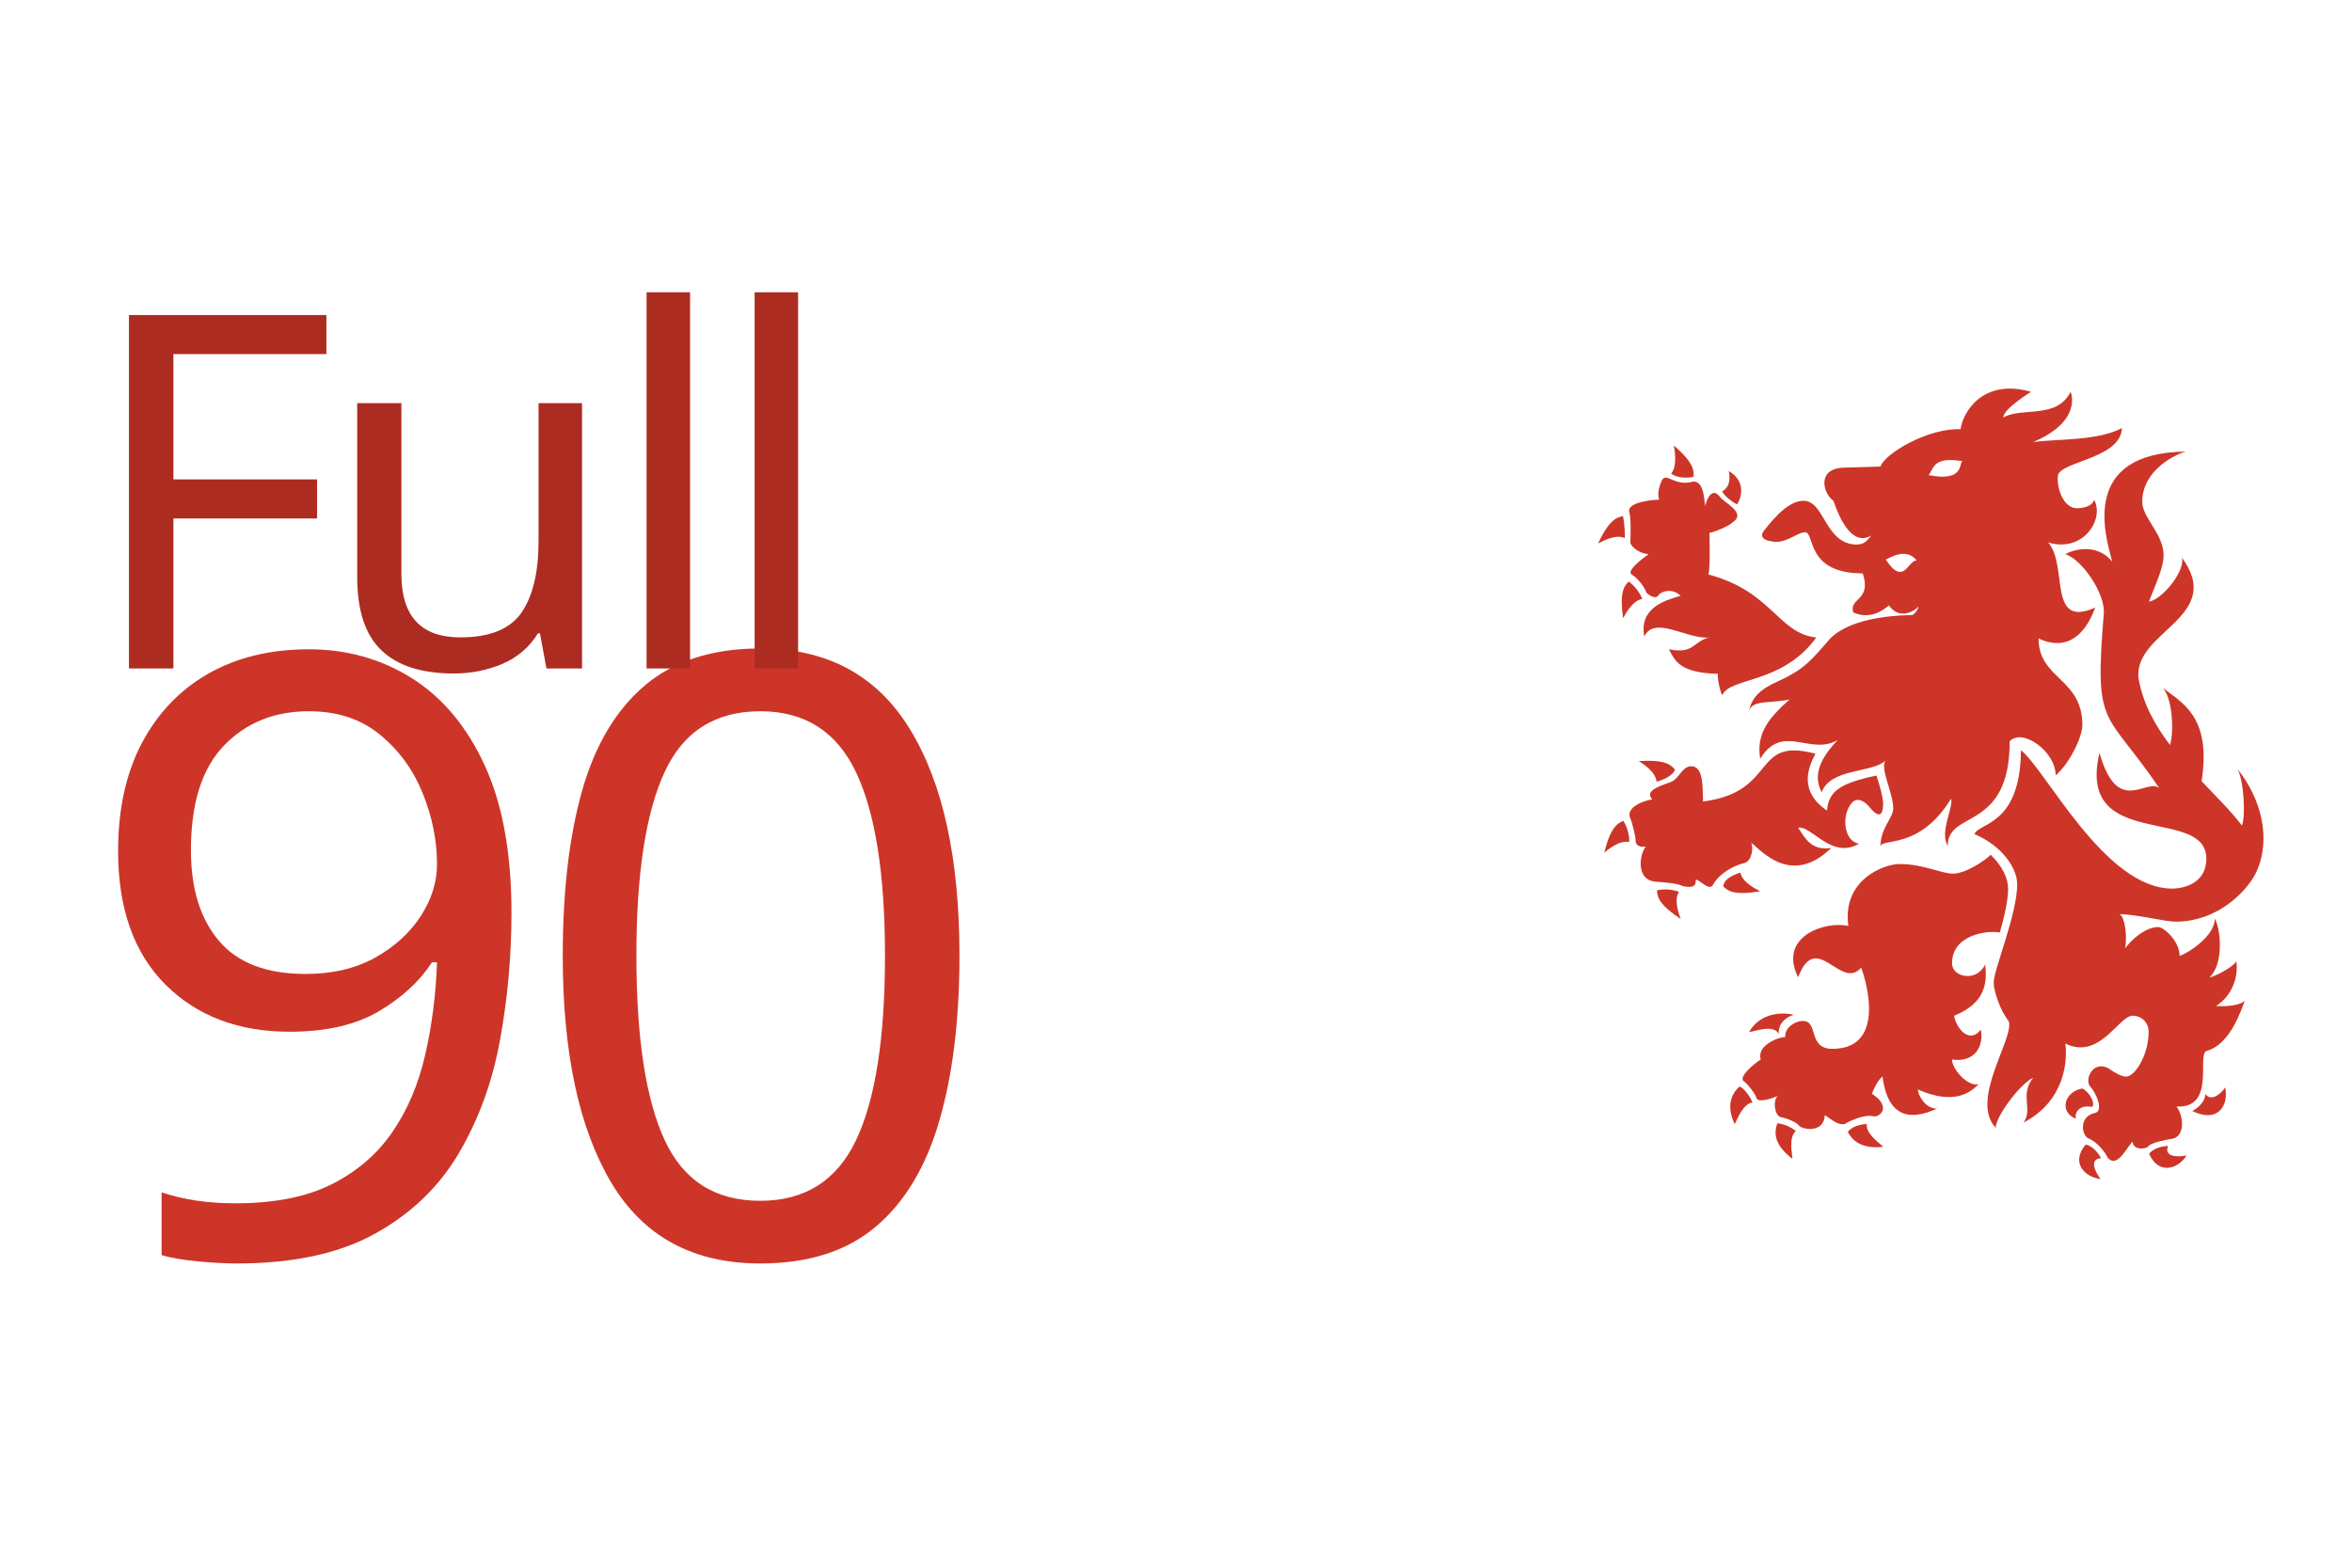
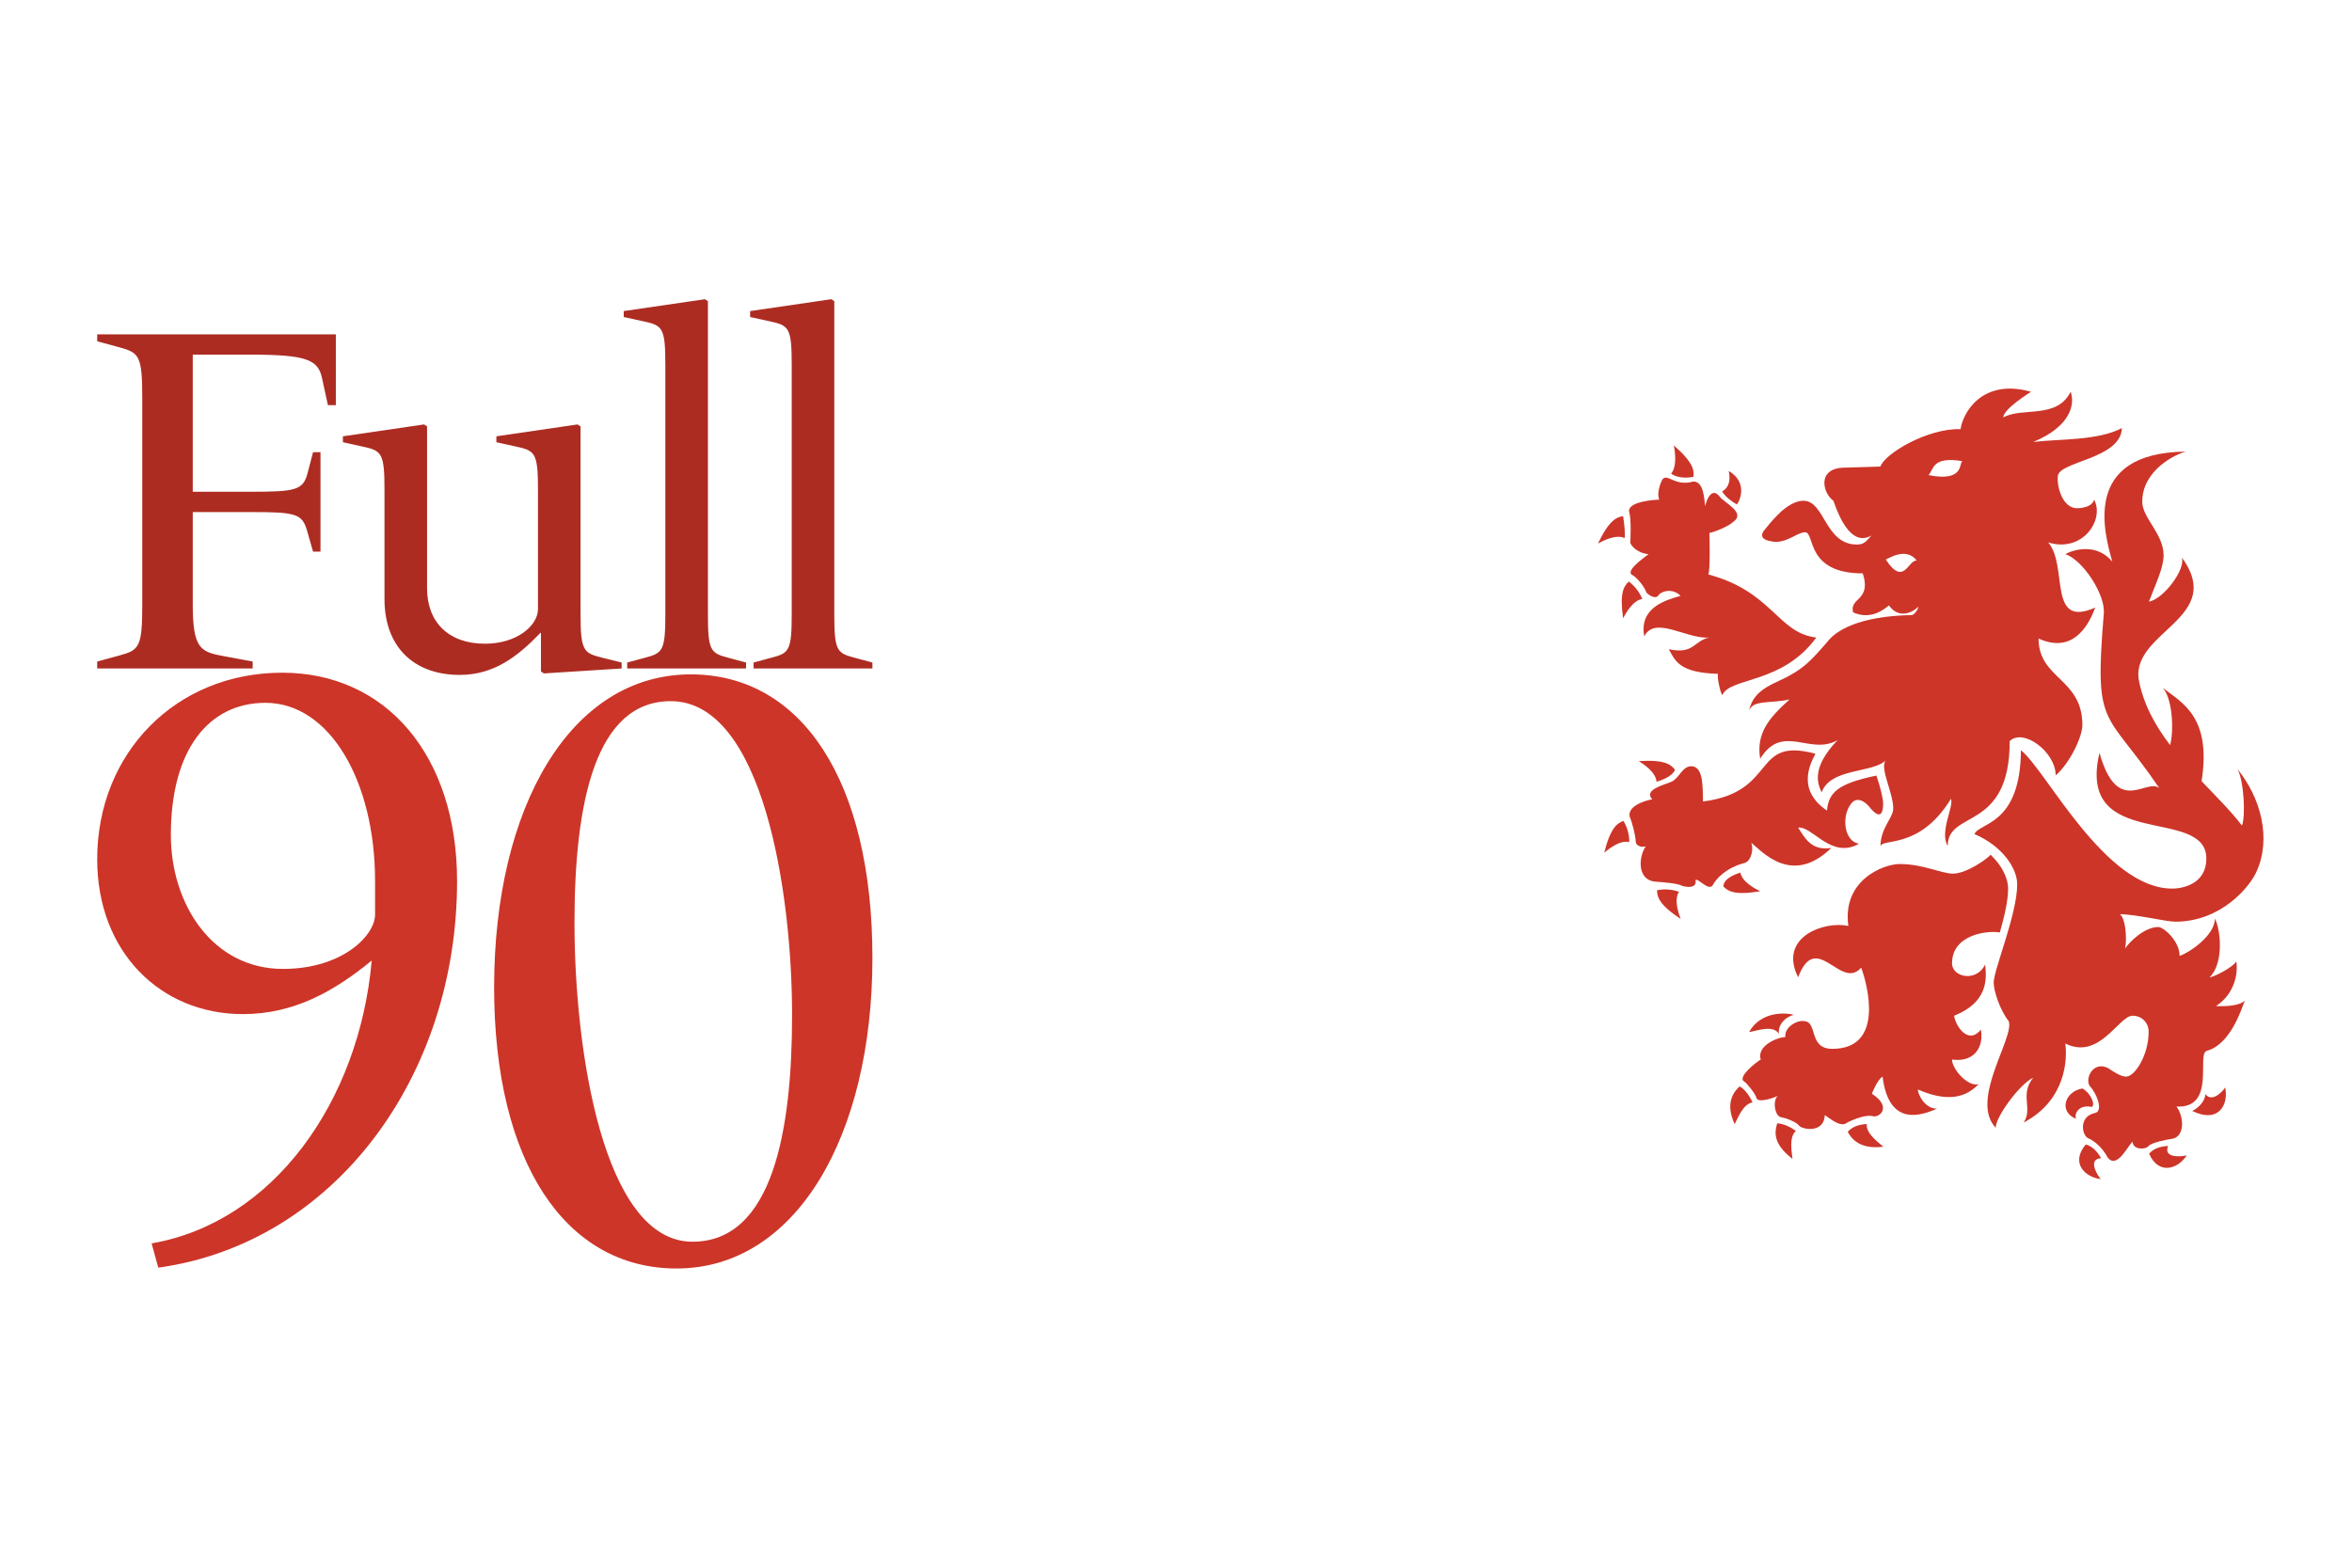
<svg xmlns="http://www.w3.org/2000/svg" width="1500" height="1000" viewBox="0 0 396.875 264.583" version="1.1" id="svg1">
  <defs id="defs1" />
  <g id="layer1">
    <g id="g1" transform="translate(-1.537188,8.992416)">
      <g id="g2" transform="matrix(1.627496,0,0,1.627496,-35.08993,-6.641366)" style="stroke-width:0.614">
        <g id="g3" transform="matrix(0.9220283,0,0,0.9220283,2.540561,6.502477)" style="stroke-width:0.666">
-           <text xml:space="preserve" style="font-style:normal;font-variant:normal;font-weight:normal;font-stretch:normal;font-size:94.113px;line-height:1.1;font-family:'LeMonde Livre';-inkscape-font-specification:'LeMonde Livre';letter-spacing:-3.74px;fill:#cd3529;fill-opacity:1;stroke-width:1;stroke-linecap:round" x="30.23" y="132.543" id="text1">
-             <tspan id="tspan1" style="fill:#cd3529;fill-opacity:1;stroke-width:1" x="30.23" y="132.543">90</tspan>
-           </text>
-           <text xml:space="preserve" style="font-style:normal;font-variant:normal;font-weight:normal;font-stretch:normal;font-size:55.674px;line-height:1.1;font-family:'LeMonde Livre';-inkscape-font-specification:'LeMonde Livre';letter-spacing:-2.213px;fill:#ad2c22;fill-opacity:1;stroke-width:1;stroke-linecap:round" x="30.746" y="66.565" id="text2">
-             <tspan id="tspan2" style="fill:#ad2c22;fill-opacity:1;stroke-width:1" x="30.746" y="66.565">Full</tspan>
-           </text>
+           <path d="m 32.583,88.027 c 0,10.447 7.153,17.411 16.376,17.411 5.835,0 10.352,-2.635 14.493,-6.023 -1.412,15.905 -11.105,29.457 -24.752,31.81 l 0.753,2.729 c 19.764,-2.729 33.598,-21.458 33.598,-43.48 0,-14.023 -7.905,-23.434 -19.67,-23.434 -11.952,0 -20.799,9.035 -20.799,20.987 z m 8.282,-2.729 c 0,-9.694 4.329,-14.87 10.635,-14.87 7.247,0 12.329,8.847 12.329,20.046 0,1.318 0,2.635 0,3.765 0,2.353 -3.67,6.117 -10.352,6.117 -7.905,0 -12.611,-7.247 -12.611,-15.058 z m 78.891,13.835 c 0,-19.858 -7.905,-31.904 -20.423,-31.904 -13.552,0 -22.117,14.964 -22.117,35.198 0,19.67 8,31.622 20.517,31.622 13.458,0 22.022,-14.964 22.022,-34.916 z m -9.035,6.4 c 0,12.988 -2.165,25.505 -11.199,25.505 -10.07,0 -13.27,-21.646 -13.27,-35.857 0,-13.552 2.353,-24.94 10.823,-24.94 10.352,0 13.646,21.458 13.646,35.292 z" id="text1" style="-inkscape-font-specification:'LeMonde Livre';fill:#cd3529;stroke-width:1;stroke-linecap:round" aria-label="90" />
+           <path d="m 59.418,36.946 v -7.961 h -26.835 v 0.779 l 2.45,0.668 c 2.283,0.612 2.617,0.946 2.617,5.734 v 23.216 c 0,4.788 -0.334,5.122 -2.617,5.734 l -2.45,0.668 v 0.779 H 50.065 V 65.785 L 46.502,65.117 C 44.163,64.672 43.328,64.171 43.328,59.383 V 48.972 h 6.458 c 5.122,0 5.846,0.167 6.402,2.116 l 0.668,2.338 h 0.835 V 42.235 h -0.835 l -0.612,2.338 c -0.501,1.949 -1.336,2.116 -6.458,2.116 H 43.328 V 31.268 h 6.514 c 6.235,0 7.572,0.557 8.017,2.617 l 0.668,3.062 z M 91.556,66.565 V 65.897 L 89.329,65.34 C 87.325,64.839 86.935,64.616 86.935,60.552 V 39.34 l -0.334,-0.223 -9.131,1.336 v 0.668 l 2.283,0.501 c 2.06,0.445 2.394,0.724 2.394,4.788 v 13.473 c 0,1.837 -2.338,3.897 -5.957,3.897 -4.064,0 -6.514,-2.394 -6.514,-6.235 V 39.34 l -0.334,-0.223 -9.131,1.336 v 0.668 l 2.283,0.501 c 2.06,0.445 2.394,0.724 2.394,4.788 v 12.36 c 0,5.289 3.229,8.518 8.462,8.518 3.841,0 6.514,-2.06 9.075,-4.732 h 0.056 v 4.343 l 0.334,0.223 z m 13.988,0 v -0.668 l -2.06,-0.557 c -1.949,-0.501 -2.227,-0.835 -2.227,-4.899 V 25.255 l -0.334,-0.223 -9.131,1.336 v 0.668 l 2.283,0.501 c 2.06,0.445 2.394,0.724 2.394,4.788 v 28.115 c 0,4.064 -0.278,4.398 -2.227,4.899 l -2.06,0.557 v 0.668 z m 14.211,0 v -0.668 l -2.06,-0.557 c -1.949,-0.501 -2.227,-0.835 -2.227,-4.899 V 25.255 l -0.334,-0.223 -9.131,1.336 v 0.668 l 2.283,0.501 c 2.06,0.445 2.394,0.724 2.394,4.788 v 28.115 c 0,4.064 -0.278,4.398 -2.227,4.899 l -2.06,0.557 v 0.668 z" id="text2" style="-inkscape-font-specification:'LeMonde Livre';fill:#ad2c22;stroke-width:1;stroke-linecap:round" aria-label="Full" />
        </g>
      </g>
      <g fill-rule="evenodd" clip-rule="evenodd" id="g46" transform="matrix(1.100274,0,0,1.100274,220.7293,18.51153)" style="stroke-width:3.119">
        <path d="m 89.589,98.285 c -0.035,-0.955 -0.45,-2.605 -1.042,-4.316 -5.9,1.229 -7.327,2.586 -7.573,5.371 -4.59,-3.113 -2.684,-7.005 -1.769,-8.717 -9.867,-2.673 -5.688,5.85 -17.242,7.324 -0.082,-1.885 0.163,-5.408 -1.803,-5.408 -1.394,0 -1.803,1.801 -3.032,2.375 -1.147,0.491 -4.344,1.229 -2.951,2.704 -1.147,0.164 -4.179,1.146 -3.359,2.949 0.246,0.494 0.819,2.705 0.819,3.525 0,0.49 0.656,0.982 1.557,0.736 -0.982,1.229 -1.557,5.08 1.394,5.408 1.065,0.082 3.523,0.246 4.179,0.656 0.574,0.164 2.294,0.49 2.049,-0.902 0.41,-0.326 1.967,1.721 2.623,0.82 0.491,-0.984 2.048,-2.705 4.917,-3.443 1.065,-0.326 1.394,-2.293 0.983,-3.113 1.638,1.312 6.227,6.721 12.29,0.82 -3.113,0.492 -4.096,-1.639 -5.079,-3.113 2.131,-0.328 5.079,4.916 9.341,2.459 -2.294,-0.328 -2.786,-4.262 -1.147,-6.229 0.983,-1.146 2.294,0 2.786,0.656 1.473,1.803 2.047,1.149 2.059,-0.562 z" fill="#cc222d" id="path34" style="fill:#cd3529;fill-opacity:1;stroke-width:3.119" />
        <path d="m 64.913,81.64 c 1.147,-2.786 9.177,-1.639 14.421,-8.849 -5.899,-0.656 -6.719,-7.047 -16.552,-9.669 0.328,-0.819 0.163,-6.392 0.163,-6.392 0.493,0 2.95,-0.983 3.606,-1.64 2.131,-1.475 -1.434,-2.99 -2.048,-3.933 -1.23,-1.558 -2.049,0.655 -2.212,1.476 -0.165,-0.984 -0.165,-3.771 -1.803,-3.771 -2.868,0.821 -3.934,-1.31 -4.752,-0.326 0,0 -0.983,1.802 -0.492,3.113 -0.819,0 -5.081,0.328 -4.588,1.966 0.327,0.983 0.163,4.425 0.163,4.425 -0.163,0.491 0.984,1.803 2.786,1.967 -1.311,0.983 -3.276,2.458 -2.622,3.114 0.983,0.491 2.13,2.131 2.293,2.785 0,0 1.148,1.147 1.803,0.492 0.328,-0.655 2.131,-1.311 3.442,0 -2.295,0.656 -6.393,1.803 -5.572,6.228 1.639,-3.278 6.555,0.492 9.996,0.165 -2.458,0.491 -2.294,2.623 -6.227,1.802 0.983,1.803 1.639,3.606 7.539,3.77 -0.165,0.491 0.328,2.786 0.656,3.277 z m 38.675,21.305 c 0.738,-1.803 7.049,-1.311 7.131,-12.865 3.852,3.031 12.865,21.224 23.189,21.224 1.803,0 5.244,-0.82 5.244,-4.59 0,-8.193 -19.994,-0.982 -16.389,-16.225 2.785,9.834 7.211,3.769 9.178,5.409 -8.357,-12.292 -9.996,-8.85 -8.521,-26.714 0.328,-2.95 -3.277,-8.359 -5.9,-9.178 1.146,-0.655 4.754,-1.802 7.211,1.146 -1.146,-4.097 -4.916,-16.715 11.309,-16.88 -1.475,0.328 -6.719,2.787 -6.719,7.703 0,2.458 3.275,4.917 3.275,8.194 0,1.922 -1.164,4.265 -2.252,7.125 2.252,-0.405 5.695,-4.994 5.039,-6.797 6.721,9.177 -7.375,11.308 -6.637,18.505 0.648,3.861 2.523,7.24 4.846,10.291 0.645,-2.41 0.316,-7.328 -1.158,-8.803 2.949,2.294 7.553,4.423 5.988,14.339 2.295,2.41 4.543,4.639 6.189,6.803 0.605,-1.475 0.277,-7.047 -0.705,-8.686 3.604,4.426 5.244,10.653 2.949,15.733 -0.984,2.295 -5.408,7.703 -12.455,7.703 -1.477,0 -6.064,-1.146 -8.523,-1.146 0.82,0.49 1.148,3.439 0.82,5.244 0.656,-0.984 2.949,-3.279 5.08,-3.279 0.818,0 3.277,2.131 3.277,4.426 1.477,-0.492 5.408,-3.115 5.408,-5.736 0.984,1.967 1.311,7.047 -0.818,9.014 0.656,0 3.77,-1.639 4.096,-2.459 0.328,1.967 -0.326,5.082 -3.113,6.883 0.656,0 3.279,0.166 4.426,-0.818 -0.49,1.146 -2.131,6.719 -5.9,7.703 -1.475,0.656 1.475,8.85 -4.588,8.521 1.146,1.477 1.311,4.426 -0.492,4.916 -1.148,0.164 -3.441,0.656 -3.77,1.148 -0.656,0.656 -2.457,0.49 -2.457,-0.656 -0.656,0.41 -2.377,4.344 -3.854,2.377 -0.408,-0.82 -1.514,-2.336 -3.031,-2.949 -0.982,-0.656 -1.311,-3.359 1.146,-3.854 1.312,-0.326 0.166,-3.113 -0.818,-4.096 -0.818,-1.146 0.492,-3.934 2.785,-2.785 0.984,0.654 1.969,1.309 2.787,1.309 1.311,0 3.441,-3.275 3.441,-6.881 0,-1.477 -1.146,-2.459 -2.457,-2.459 -2.131,0 -5.082,6.883 -10.326,4.262 0.328,2.293 0.164,8.686 -6.391,12.125 1.475,-2.129 -0.656,-4.26 1.475,-6.881 -2.131,0.984 -5.9,6.227 -5.736,7.703 -4.098,-4.262 2.949,-13.932 1.967,-16.389 -1.312,-1.641 -2.295,-4.59 -2.295,-5.9 0,-1.967 3.605,-10.488 3.605,-15.078 10e-4,-2.458 -2.294,-5.897 -6.556,-7.702 z" fill="#cd3529" id="path36" style="stroke-width:3.119" />
        <path d="m 70.156,143.426 c 0.206,0.82 2.623,0 3.278,-0.328 -0.82,0.656 -0.492,3.115 0.491,3.277 0.984,0.164 2.458,0.818 2.786,1.312 0.328,0.49 3.769,1.311 3.934,-1.641 0.982,0.656 2.458,1.969 3.441,1.146 0,0 2.459,-1.309 3.934,-0.98 0.819,0.326 3.114,-1.312 -0.164,-3.443 0,0 0.819,-2.129 1.64,-2.623 0.982,7.869 6.063,5.9 8.358,4.918 -1.967,0 -2.95,-2.295 -2.95,-2.949 5.571,2.457 8.03,0.49 9.341,-0.818 -1.639,0.49 -4.096,-2.297 -4.096,-3.77 3.439,0.49 4.916,-1.969 4.424,-4.59 -1.967,2.459 -3.932,-0.656 -4.098,-2.131 4.918,-1.967 5.082,-5.244 4.754,-7.867 -1.312,2.787 -5.08,1.967 -5.08,-0.164 0,-4.424 5.408,-5.08 7.332,-4.74 0.693,-2.426 1.271,-4.895 1.271,-6.73 0,-1.557 -0.92,-3.512 -2.68,-5.189 -0.68,0.764 -3.793,2.895 -5.76,2.895 -1.803,0 -4.59,-1.475 -8.195,-1.475 -2.459,0 -8.85,2.457 -7.867,9.504 -3.605,-0.818 -10.816,1.639 -7.703,7.867 2.785,-7.375 6.556,2.131 9.669,-1.475 0.982,2.623 3.604,12.455 -4.425,12.455 -3.77,0 -2.131,-4.26 -4.425,-4.26 -0.819,-0.166 -2.95,0.818 -2.786,2.457 -1.147,0 -4.425,1.312 -3.769,3.443 -0.821,0.49 -3.688,2.785 -2.5,3.398 0.371,0.247 1.681,1.804 1.845,2.501 z m -2.458,-34.58 c -0.409,0.164 -2.541,0.736 -2.622,2.131 0.738,0.736 1.721,1.393 5.654,0.736 -0.656,-0.328 -2.786,-1.393 -3.032,-2.867 z m -9.423,2.949 c -0.411,-0.16 -1.803,-0.572 -3.371,-0.234 0.035,1.043 0.306,2.193 3.626,4.4 -0.255,-0.688 -1.084,-2.92 -0.255,-4.166 z m -7.62,-7.619 c 0.014,-0.441 -0.056,-1.893 -0.896,-3.258 -0.972,0.377 -1.968,1.014 -2.951,4.879 0.563,-0.469 2.397,-1.992 3.847,-1.621 z m 4.178,-9.261 c 0.424,-0.121 2.458,-0.737 2.827,-1.85 -0.657,-0.808 -1.569,-1.562 -5.548,-1.314 0.619,0.394 2.628,1.672 2.721,3.164 z M 52.645,66.879 c -0.154,-0.414 -0.771,-1.727 -2.067,-2.673 -0.754,0.721 -1.433,1.687 -0.874,5.635 0.343,-0.648 1.461,-2.752 2.941,-2.962 z m -2.704,-9.342 c 0.101,-0.429 -0.024,-2.119 -0.239,-3.369 -1.028,0.181 -2.13,0.609 -3.85,4.206 0.644,-0.348 2.74,-1.482 4.089,-0.837 z m 7.125,-9.89 c 0.837,0.643 2.232,0.724 3.435,0.505 0.1,-1.039 -0.02,-2.214 -3.028,-4.832 0.163,0.715 0.574,3.201 -0.407,4.327 z m 7.825,2.746 c 0.554,0.887 1.536,1.584 2.262,1.984 0.646,-0.819 1.529,-3.514 -1.246,-5.128 0.315,1.532 -0.012,2.556 -1.016,3.144 z" fill="#cd3529" id="path38" style="stroke-width:3.119" />
        <path d="m 73.598,133.594 c -0.163,-1.312 0.82,-2.541 2.284,-2.92 -0.99,-0.326 -4.987,-0.688 -6.855,2.625 0.732,-0.004 3.67,-1.264 4.571,0.295 z m -4.043,10.515 c -0.148,-0.416 -1.038,-2.037 -1.99,-2.455 -0.765,0.709 -2.326,2.428 -0.745,5.787 0.352,-0.644 1.251,-3.142 2.735,-3.332 z m 6.649,4.377 c -0.348,-0.271 -1.531,-1.09 -2.863,-1.178 -0.265,1.008 -0.972,2.92 2.34,5.455 -0.047,-0.73 -0.628,-3.322 0.523,-4.277 z m 10.871,-1.07 c -0.44,0.039 -2.004,0.107 -2.917,1.203 0.493,0.918 1.731,2.756 5.452,2.283 -0.532,-0.504 -2.725,-2.002 -2.535,-3.486 z m 46.216,3.361 c -0.439,0.037 -2.004,0.105 -2.916,1.201 1.484,3.328 4.434,2.346 5.779,0.234 -0.361,0.145 -3.72,0.638 -2.863,-1.435 z M 139,142.826 c -0.01,0.928 -0.832,1.992 -2.014,2.592 4.215,2.023 5.605,-1.178 5.049,-3.619 -0.152,0.359 -1.939,2.486 -3.035,1.027 z m -15.992,9.834 c -0.229,-0.379 -0.969,-1.758 -2.354,-2.1 -2.35,2.785 -0.18,5.014 2.307,5.305 -0.289,-0.263 -2.193,-3.072 0.047,-3.205 z m -1.395,-7.865 c 0.537,-0.428 -0.215,-2.148 -1.471,-2.826 -2.705,0.434 -3.688,3.588 -0.965,4.648 -0.306,-0.609 0.235,-2.252 2.436,-1.822 z M 71.304,56.402 c 0.819,-0.984 3.441,-4.589 6.063,-4.589 3.278,0 3.278,6.719 8.194,6.719 1.229,0 1.557,-0.696 2.233,-1.392 -0.758,0.41 -3.38,1.885 -5.837,-5.327 -1.64,-1.147 -2.624,-5.08 1.801,-5.08 l 5.409,-0.165 c 0.654,-1.966 7.21,-5.9 12.292,-5.735 0.328,-2.459 3.277,-7.867 10.816,-5.735 0,0 -4.262,2.622 -4.262,3.932 2.949,-1.639 8.193,0.328 10.326,-3.932 0.654,1.801 0.164,5.244 -5.736,7.702 3.932,-0.491 9.832,-0.164 13.602,-2.131 -0.162,4.753 -9.67,5.082 -9.832,7.375 -0.166,1.803 0.818,4.916 2.949,4.916 0.656,0 2.295,-0.163 2.623,-1.31 1.639,3.113 -1.803,8.194 -7.047,6.556 3.113,3.604 -0.166,13.274 7.209,9.996 -1.146,3.114 -3.604,7.047 -8.686,4.753 0,6.228 6.721,6.063 6.721,13.275 0,1.803 -1.967,5.9 -4.098,7.703 0,-3.605 -4.998,-7.293 -7.047,-5.246 0,13.932 -9.506,10.489 -9.506,16.063 -1.311,-2.131 0.982,-6.066 0.492,-7.213 -4.917,8.031 -10.817,5.9 -10.817,7.375 0,-2.949 1.966,-4.426 1.966,-5.9 0,-2.457 -2.131,-6.227 -1.147,-7.375 -1.967,1.968 -8.522,1.147 -9.833,4.917 -0.493,-1.148 -1.803,-3.606 2.458,-8.031 -4.261,2.458 -8.441,-2.704 -11.882,2.868 -0.656,-3.934 1.393,-6.31 4.506,-9.096 -2.95,0.656 -5.736,0 -6.227,1.803 0.655,-3.606 4.261,-4.26 6.392,-5.572 2.131,-1.147 3.441,-2.541 5.572,-4.998 1.311,-1.803 4.917,-4.016 12.947,-4.18 0.329,0.083 1.064,-0.82 1.064,-1.311 -0.164,0.328 -2.704,2.376 -4.507,-0.165 -0.738,0.574 -2.728,2.294 -5.489,1.065 -0.656,-2.294 2.867,-1.72 1.474,-5.982 -8.849,0 -7.292,-6.31 -8.849,-6.31 -1.23,0 -3.032,1.884 -5.162,1.393 -0.573,-0.079 -2.046,-0.407 -1.145,-1.636 z M 101.787,45.75 c -4.754,-0.82 -4.426,1.311 -5.245,2.13 5.737,1.147 4.589,-2.13 5.245,-2.13 z M 94.74,60.991 c -1.64,-2.131 -4.262,-0.328 -4.753,-0.165 2.786,4.262 3.441,0 4.753,0.165 z" fill="#cd3529" id="path40" style="stroke-width:3.119" />
      </g>
    </g>
  </g>
</svg>
